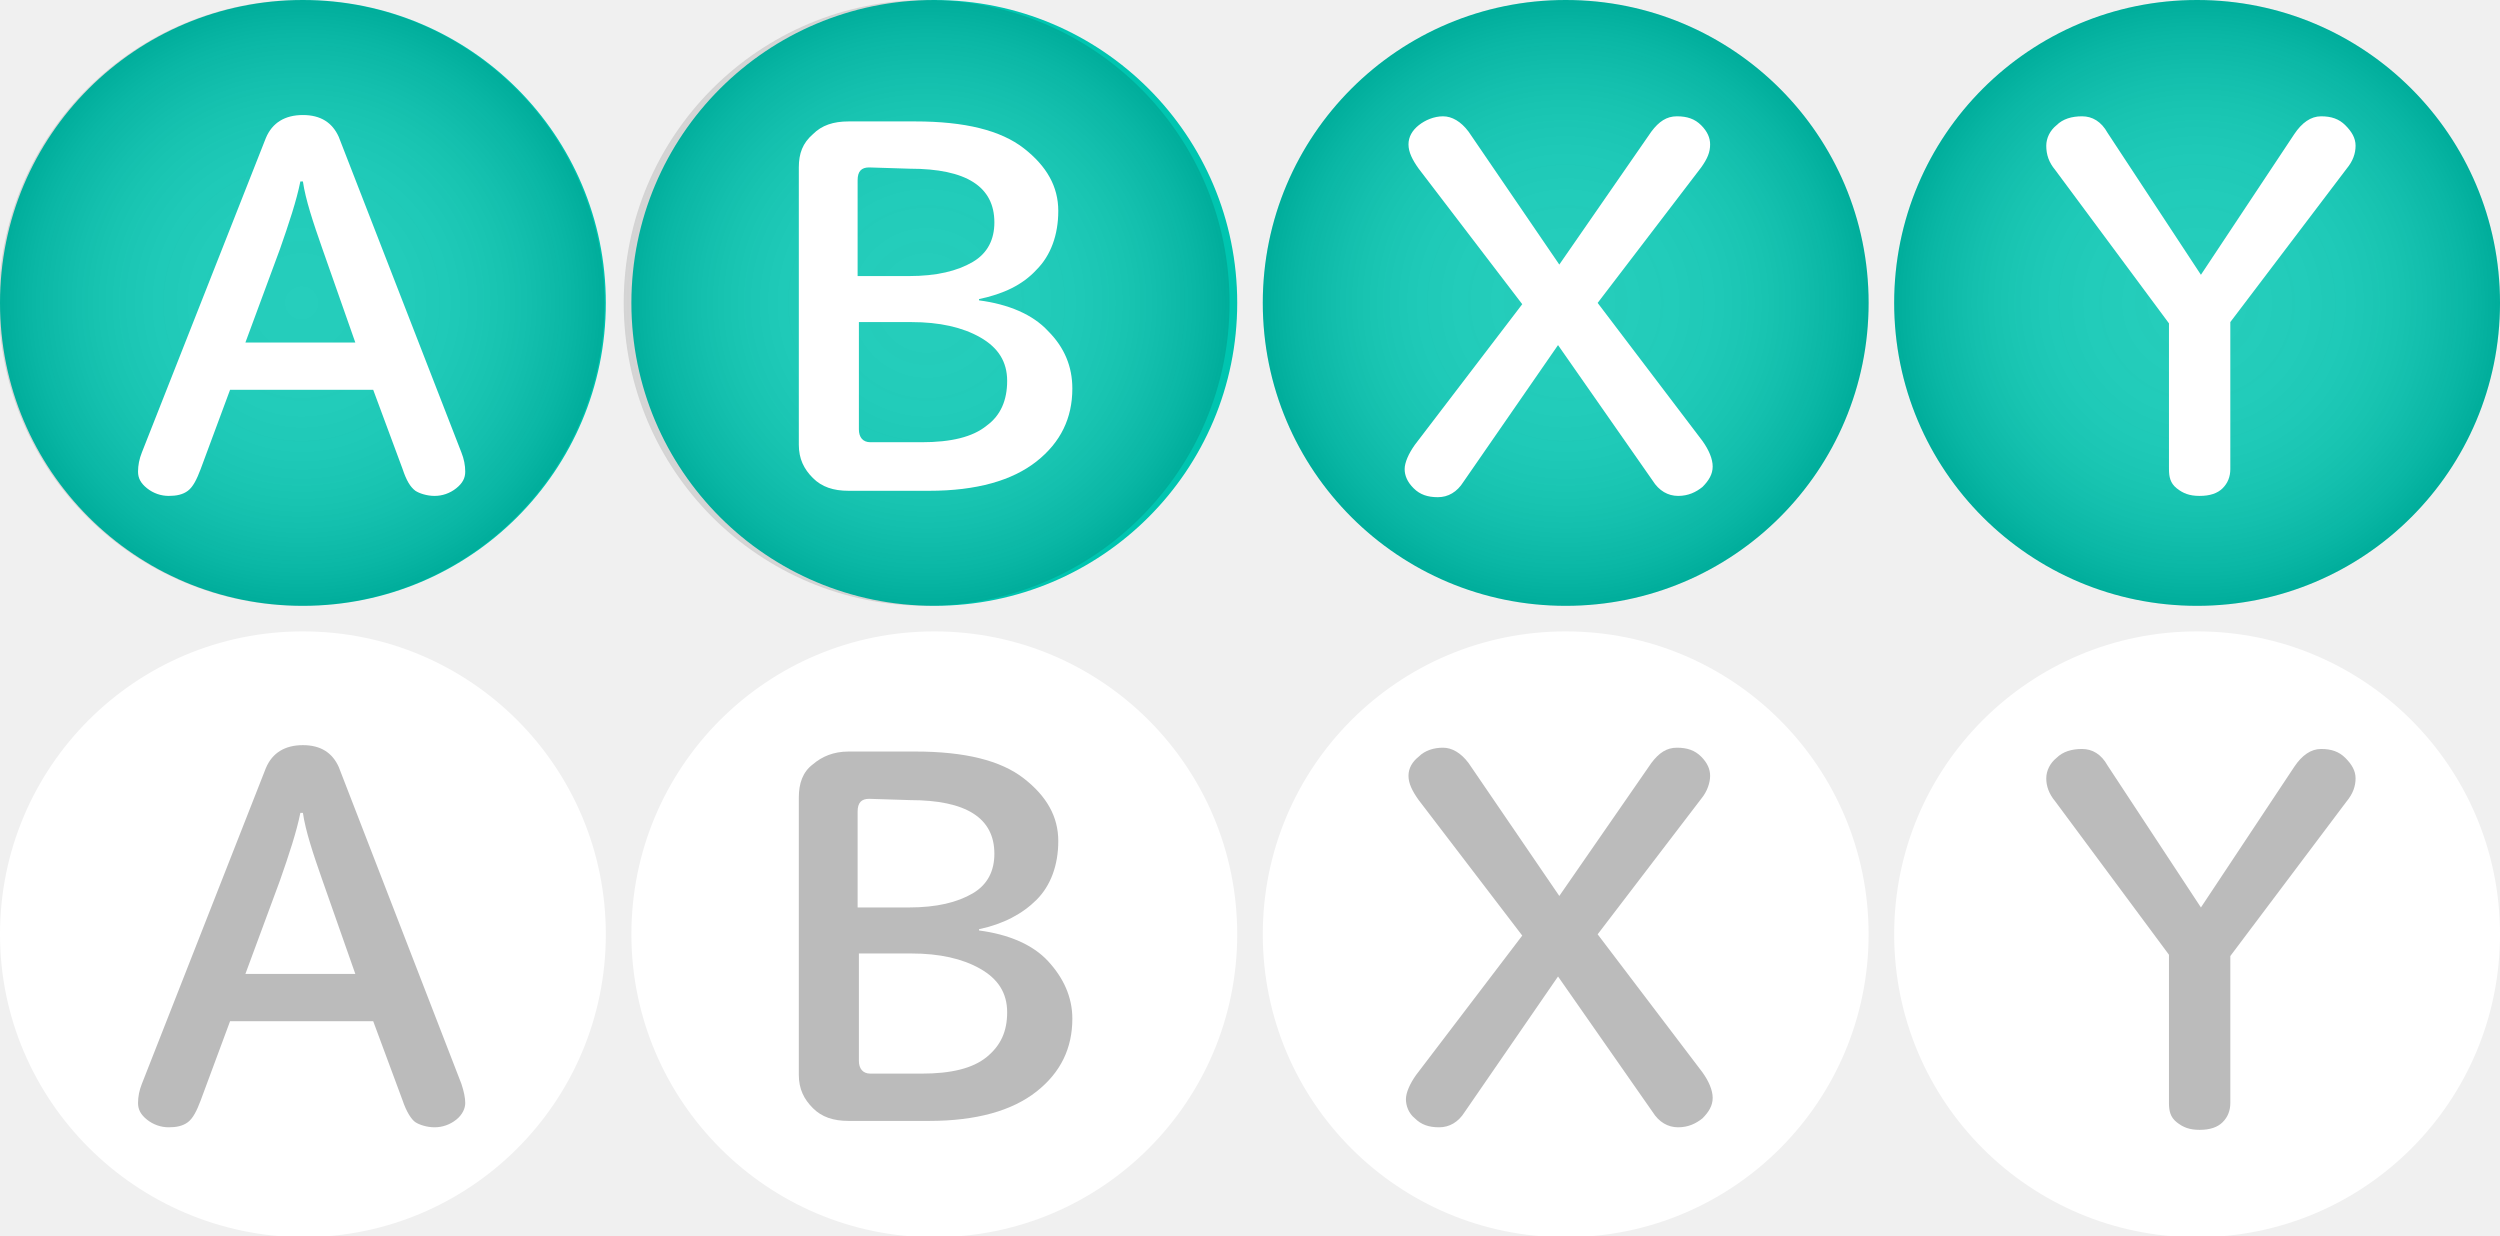
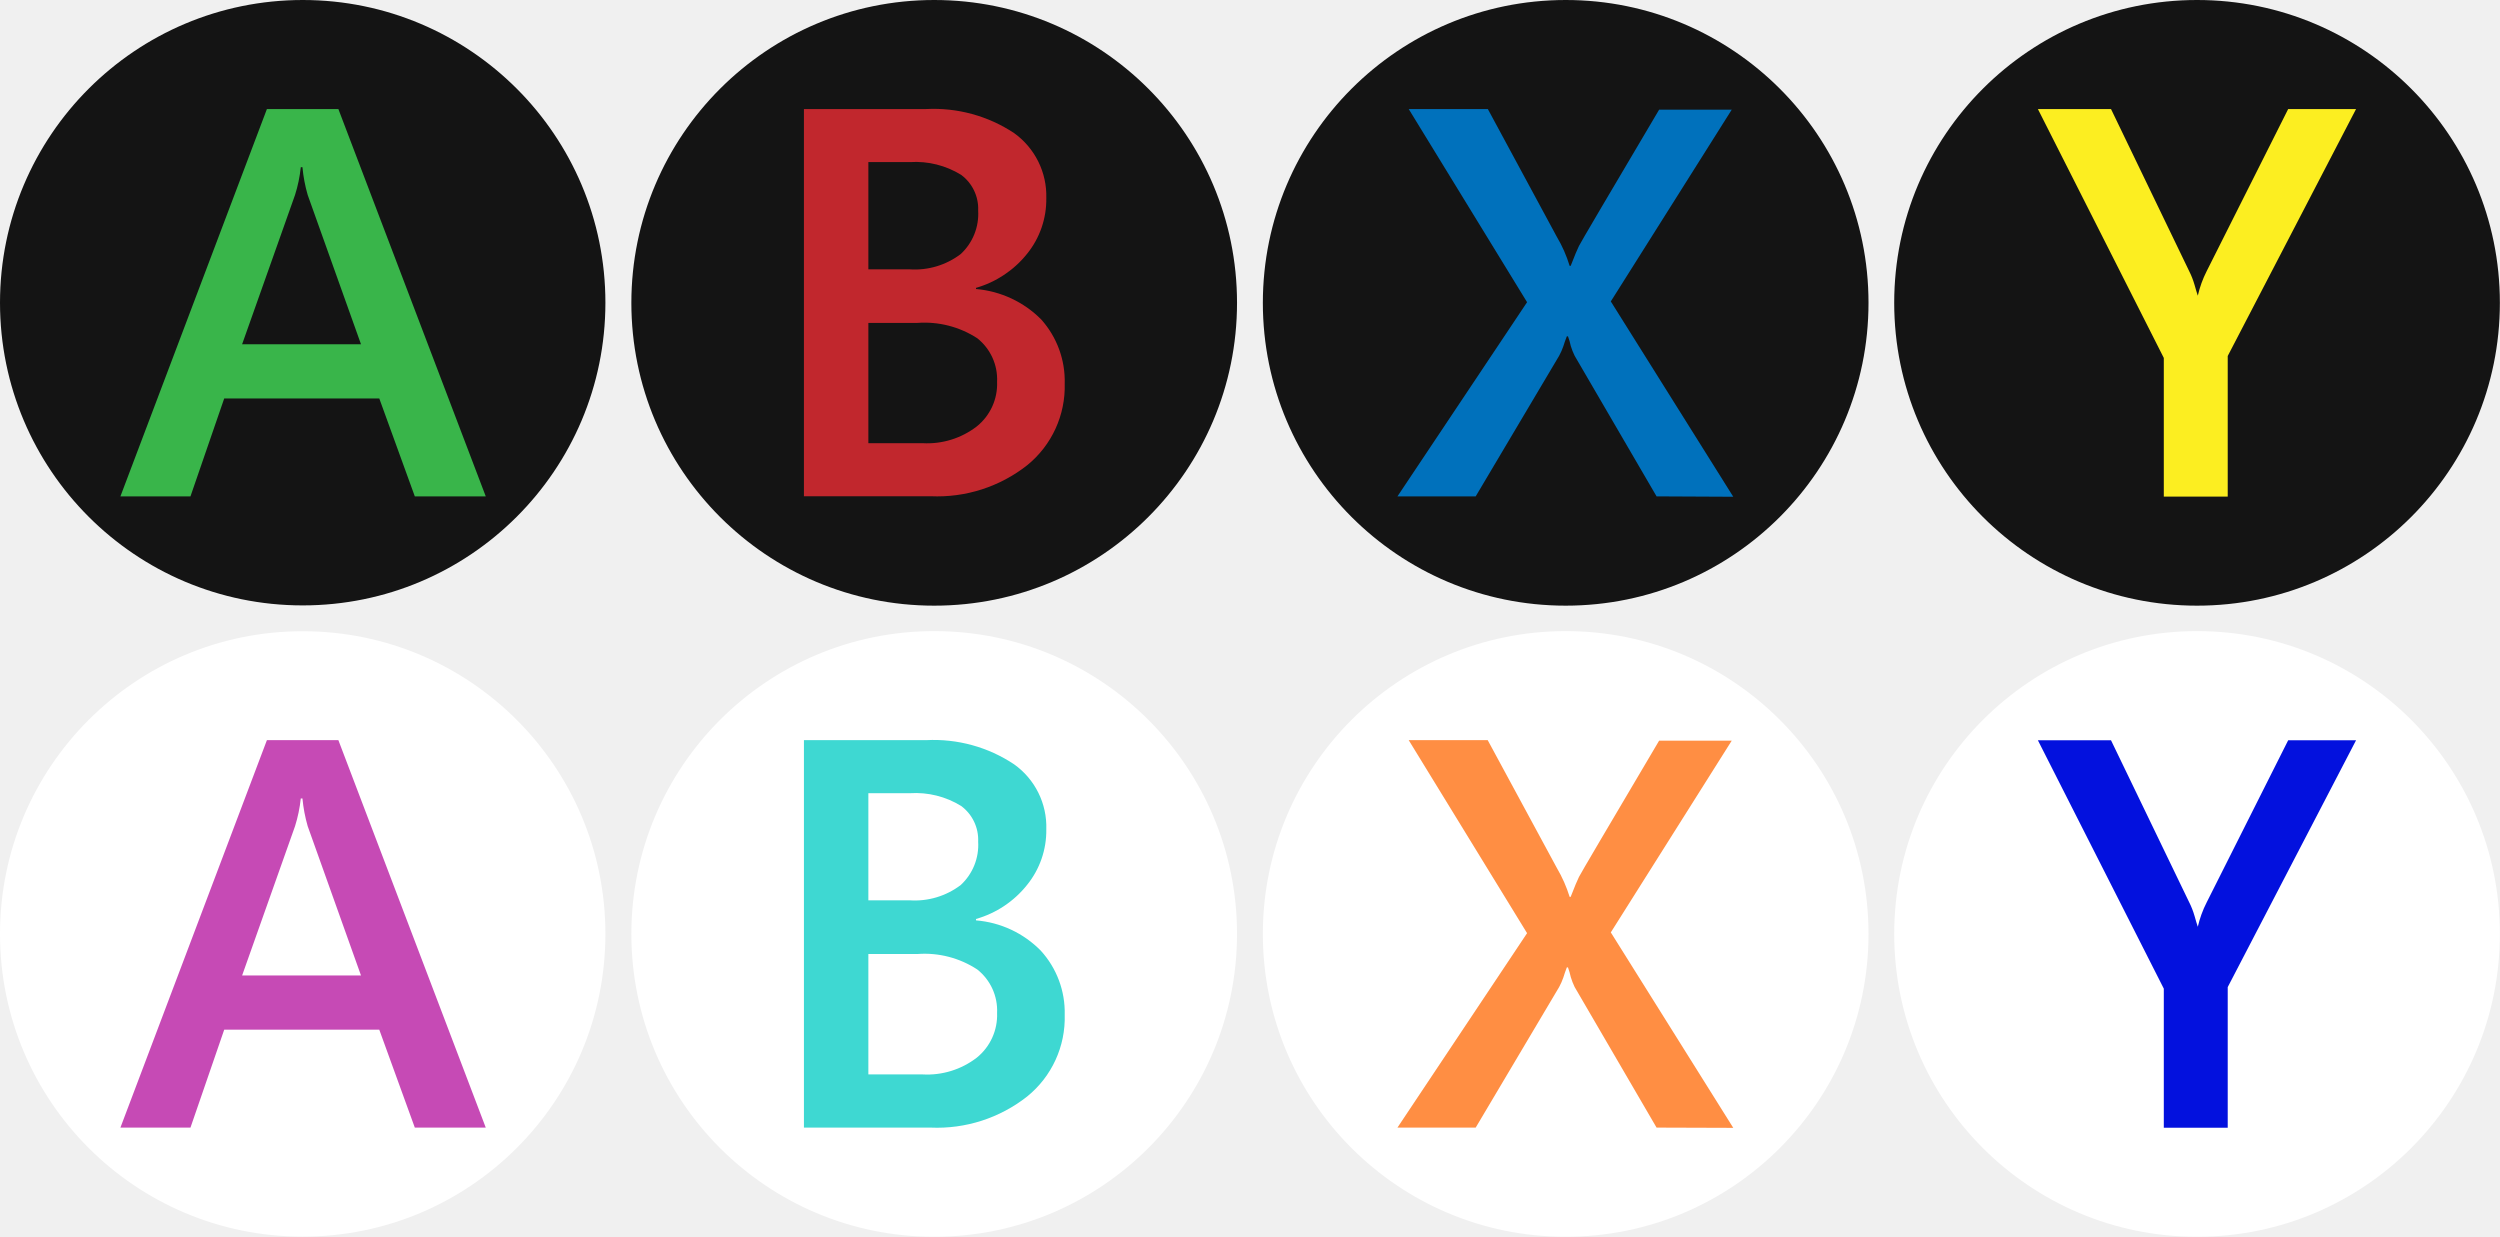
- <svg xmlns="http://www.w3.org/2000/svg" version="1.1" id="Layer_1" x="0px" y="0px" width="195.6px" height="96.7px" viewBox="0 0 195.6 96.7" style="enable-background:new 0 0 195.6 96.7;" xml:space="preserve">
-   <style type="text/css">
- 	.st0{fill:#00C5B0;}
- 	.st1{opacity:0.15;fill:url(#SVGID_1_);enable-background:new    ;}
- 	.st2{fill:#FFFFFF;}
- 	.st3{opacity:0.15;fill:url(#SVGID_2_);enable-background:new    ;}
- 	.st4{opacity:0.15;fill:url(#SVGID_3_);enable-background:new    ;}
- 	.st5{opacity:0.15;fill:url(#SVGID_4_);enable-background:new    ;}
- 	.st6{fill:#BBBBBB;}
- </style>
+ <svg xmlns="http://www.w3.org/2000/svg" id="Layer_1" data-name="Layer 1" width="195.57" height="96.74" viewBox="0 0 195.57 96.74">
+   <defs>
+     <style>
+       .cls-1 {
+         fill: #141414;
+       }
+ 
+       .cls-2 {
+         isolation: isolate;
+       }
+ 
+       .cls-3 {
+         fill: #39b54a;
+       }
+ 
+       .cls-4 {
+         fill: #c1272d;
+       }
+ 
+       .cls-5 {
+         fill: #fcee21;
+       }
+ 
+       .cls-6 {
+         fill: #0071bc;
+       }
+ 
+       .cls-7 {
+         fill: #fff;
+       }
+ 
+       .cls-8 {
+         fill: #c64ab5;
+       }
+ 
+       .cls-9 {
+         fill: #3ed8d2;
+       }
+ 
+       .cls-10 {
+         fill: #0311de;
+       }
+ 
+       .cls-11 {
+         fill: #ff8e43;
+       }
+     </style>
+   </defs>
  <g>
-     <g id="A">
-       <path class="st0" d="M23.7,0c13.1,0,23.7,10.6,23.7,23.7S36.8,47.4,23.7,47.4S0,36.8,0,23.7S10.6,0,23.7,0z" />
-       <radialGradient id="SVGID_1_" cx="23.6" cy="74.867" r="23.7" gradientTransform="matrix(1 0 0 -1 0 98.5669)" gradientUnits="userSpaceOnUse">
-         <stop offset="0" style="stop-color:#FFFFFF" />
-         <stop offset="0.229" style="stop-color:#FCFCFC;stop-opacity:0.954" />
-         <stop offset="0.365" style="stop-color:#F4F4F4;stop-opacity:0.927" />
-         <stop offset="0.477" style="stop-color:#E6E6E6;stop-opacity:0.904" />
-         <stop offset="0.576" style="stop-color:#D2D2D2;stop-opacity:0.885" />
-         <stop offset="0.667" style="stop-color:#B7B7B7;stop-opacity:0.867" />
-         <stop offset="0.751" style="stop-color:#979797;stop-opacity:0.85" />
-         <stop offset="0.83" style="stop-color:#717171;stop-opacity:0.834" />
-         <stop offset="0.905" style="stop-color:#454545;stop-opacity:0.819" />
-         <stop offset="0.975" style="stop-color:#141414;stop-opacity:0.805" />
-         <stop offset="1" style="stop-color:#000000;stop-opacity:0.8" />
-       </radialGradient>
-       <path class="st1" d="M23.6,0c13.1,0,23.7,10.6,23.7,23.7S36.7,47.4,23.6,47.4S-0.1,36.8-0.1,23.7l0,0C-0.1,10.6,10.5,0,23.6,0z" />
+     <g>
+       <g id="A">
+         <path class="cls-1" d="M23.69,0A23.68,23.68,0,1,1,0,23.68,23.69,23.69,0,0,1,23.69,0Z" />
+       </g>
+       <g class="cls-2">
+         <path class="cls-3" d="M32.45,38.83l-2.78-7.66H17.54L14.9,38.83H9.42L20.88,8.53h5.59L38,38.83ZM23.66,13.08h-.13a10.82,10.82,0,0,1-.45,2.17L18.94,26.93h9.3L24.07,15.25A11.49,11.49,0,0,1,23.66,13.08Z" />
+       </g>
    </g>
    <g>
-       <path class="st2" d="M36.1,35.4c0.2,0.5,0.3,1,0.3,1.5s-0.2,0.9-0.7,1.3s-1.1,0.6-1.7,0.6s-1.2-0.2-1.5-0.4    c-0.4-0.3-0.7-0.8-1-1.7l-2.3-6.2H18l-2.3,6.2c-0.3,0.8-0.6,1.4-1,1.7s-0.9,0.4-1.5,0.4s-1.2-0.2-1.7-0.6    c-0.5-0.4-0.7-0.8-0.7-1.3s0.1-1,0.3-1.5l9.7-24.6C21.3,9.6,22.3,9,23.7,9s2.3,0.6,2.8,1.7L36.1,35.4z M25.2,19.4    c-0.7-2-1.3-3.8-1.5-5.2h-0.2c-0.3,1.5-0.9,3.3-1.6,5.3l-2.7,7.3h8.6L25.2,19.4z" />
-     </g>
-   </g>
-   <g>
-     <g id="B">
-       <path class="st0" d="M73.1,0c13.1,0,23.7,10.6,23.7,23.7S86.2,47.4,73.1,47.4S49.4,36.8,49.4,23.7S60,0,73.1,0z" />
-       <radialGradient id="SVGID_2_" cx="72.5" cy="74.867" r="23.7" gradientTransform="matrix(1 0 0 -1 0 98.5669)" gradientUnits="userSpaceOnUse">
-         <stop offset="0" style="stop-color:#FFFFFF" />
-         <stop offset="0.229" style="stop-color:#FCFCFC;stop-opacity:0.954" />
-         <stop offset="0.365" style="stop-color:#F4F4F4;stop-opacity:0.927" />
-         <stop offset="0.477" style="stop-color:#E6E6E6;stop-opacity:0.904" />
-         <stop offset="0.576" style="stop-color:#D2D2D2;stop-opacity:0.885" />
-         <stop offset="0.667" style="stop-color:#B7B7B7;stop-opacity:0.867" />
-         <stop offset="0.751" style="stop-color:#979797;stop-opacity:0.85" />
-         <stop offset="0.83" style="stop-color:#717171;stop-opacity:0.834" />
-         <stop offset="0.905" style="stop-color:#454545;stop-opacity:0.819" />
-         <stop offset="0.975" style="stop-color:#141414;stop-opacity:0.805" />
-         <stop offset="1" style="stop-color:#000000;stop-opacity:0.8" />
-       </radialGradient>
-       <path class="st3" d="M72.5,0c13.1,0,23.7,10.6,23.7,23.7S85.6,47.4,72.5,47.4S48.8,36.8,48.8,23.7l0,0C48.8,10.6,59.4,0,72.5,0z" />
+       <g id="B">
+         <path class="cls-1" d="M73.08,0A23.69,23.69,0,1,1,49.39,23.69,23.7,23.7,0,0,1,73.08,0Z" />
+       </g>
+       <g class="cls-2">
+         <path class="cls-4" d="M83.29,30a7.94,7.94,0,0,1-2.93,6.39,11.38,11.38,0,0,1-7.56,2.43H62.89V8.53h9.57a11.41,11.41,0,0,1,6.87,1.88,6.05,6.05,0,0,1,2.52,5.09,6.76,6.76,0,0,1-1.5,4.35,7.92,7.92,0,0,1-4,2.67v.09A8.15,8.15,0,0,1,81.46,25,7.22,7.22,0,0,1,83.29,30ZM76.52,16.47a3.3,3.3,0,0,0-1.33-2.79,6.79,6.79,0,0,0-4-1H67.93v8.39h3.23a5.93,5.93,0,0,0,4-1.2A4.29,4.29,0,0,0,76.52,16.47ZM78,29.87a4.11,4.11,0,0,0-1.55-3.41,7.58,7.58,0,0,0-4.68-1.2H67.93v9.41h4.24a6.36,6.36,0,0,0,4.24-1.31A4.26,4.26,0,0,0,78,29.87Z" />
+       </g>
    </g>
    <g>
-       <g>
-         <path class="st2" d="M66.4,9.5h5.2c3.9,0,6.7,0.7,8.5,2.1s2.7,3,2.7,4.9s-0.6,3.5-1.7,4.6c-1.1,1.2-2.6,1.9-4.5,2.3v0.1     c2.3,0.3,4.2,1.1,5.4,2.4c1.3,1.3,1.9,2.8,1.9,4.5c0,2.3-0.9,4.2-2.8,5.7s-4.7,2.3-8.4,2.3h-6.3c-1.2,0-2.1-0.3-2.8-1     s-1.1-1.5-1.1-2.6V13.1c0-1.1,0.3-1.9,1.1-2.6C64.3,9.8,65.2,9.5,66.4,9.5z M68,13.1c-0.6,0-0.9,0.3-0.9,1v7.5h4     c2.2,0,3.8-0.4,5-1.1s1.7-1.8,1.7-3.1c0-2.8-2.2-4.2-6.6-4.2L68,13.1L68,13.1z M67.2,25.2v8.4c0,0.6,0.3,1,0.9,1h4     c2.3,0,4-0.4,5.1-1.3c1.1-0.8,1.6-2,1.6-3.5s-0.7-2.6-2.1-3.4s-3.2-1.2-5.4-1.2C71.3,25.2,67.2,25.2,67.2,25.2z" />
+       <g id="Y">
+         <path class="cls-1" d="M171.87,0a23.69,23.69,0,1,1-23.69,23.69A23.69,23.69,0,0,1,171.87,0Z" />
+       </g>
+       <g class="cls-2">
+         <path class="cls-5" d="M174.27,27.85v11h-5V28L159.42,8.53h5.72l6.1,12.65a6.27,6.27,0,0,1,.44,1.12c.1.34.17.61.25.83h0a8.28,8.28,0,0,1,.69-1.91L179,8.53h5.31Z" />
+       </g>
+     </g>
+     <g>
+       <g id="X">
+         <path class="cls-1" d="M122.47,0A23.69,23.69,0,1,1,98.79,23.69,23.7,23.7,0,0,1,122.47,0Z" />
+       </g>
+       <g class="cls-2">
+         <path class="cls-6" d="M129.59,38.83l-6.41-11a5.14,5.14,0,0,1-.3-.76,5.44,5.44,0,0,0-.22-.76h-.09c-.11.27-.19.52-.27.77a4.94,4.94,0,0,1-.33.75l-6.53,11h-6.12l10.14-15.19L110.2,8.53h6.19l5.4,10a10.25,10.25,0,0,1,1,2.27h.08c.3-.79.53-1.31.65-1.56s2.21-3.8,6.27-10.66h5.68l-9.46,15,9.58,15.28Z" />
      </g>
    </g>
  </g>
  <g>
    <g>
-       <g id="Y_6_">
-         <path class="st0" d="M171.9,0c13.1,0,23.7,10.6,23.7,23.7S185,47.4,171.9,47.4s-23.7-10.6-23.7-23.7S158.8,0,171.9,0L171.9,0z" />
-         <radialGradient id="SVGID_3_" cx="171.9" cy="74.867" r="23.7" gradientTransform="matrix(1 0 0 -1 0 98.5669)" gradientUnits="userSpaceOnUse">
-           <stop offset="0" style="stop-color:#FFFFFF" />
-           <stop offset="0.229" style="stop-color:#FCFCFC;stop-opacity:0.954" />
-           <stop offset="0.365" style="stop-color:#F4F4F4;stop-opacity:0.927" />
-           <stop offset="0.477" style="stop-color:#E6E6E6;stop-opacity:0.904" />
-           <stop offset="0.576" style="stop-color:#D2D2D2;stop-opacity:0.885" />
-           <stop offset="0.667" style="stop-color:#B7B7B7;stop-opacity:0.867" />
-           <stop offset="0.751" style="stop-color:#979797;stop-opacity:0.85" />
-           <stop offset="0.83" style="stop-color:#717171;stop-opacity:0.834" />
-           <stop offset="0.905" style="stop-color:#454545;stop-opacity:0.819" />
-           <stop offset="0.975" style="stop-color:#141414;stop-opacity:0.805" />
-           <stop offset="1" style="stop-color:#000000;stop-opacity:0.8" />
-         </radialGradient>
-         <path class="st4" d="M171.9,0c13.1,0,23.7,10.6,23.7,23.7S185,47.4,171.9,47.4s-23.7-10.6-23.7-23.7l0,0     C148.2,10.6,158.8,0,171.9,0z" />
+       <g id="A-2" data-name="A">
+         <path class="cls-7" d="M23.69,49.38A23.68,23.68,0,1,1,0,73.06,23.68,23.68,0,0,1,23.69,49.38Z" />
      </g>
-       <g>
-         <g>
-           <path class="st2" d="M169.7,25.3l-8.9-12c-0.5-0.6-0.7-1.2-0.7-1.9c0-0.6,0.3-1.2,0.8-1.6c0.5-0.5,1.2-0.7,2-0.7s1.5,0.4,2,1.3      l7.3,11.1l7.3-11c0.6-0.9,1.3-1.4,2.1-1.4s1.4,0.2,1.9,0.7s0.8,1,0.8,1.6s-0.2,1.2-0.7,1.8l-9.1,12v11.5c0,0.6-0.2,1.1-0.6,1.5      c-0.4,0.4-1,0.6-1.8,0.6s-1.3-0.2-1.8-0.6s-0.6-0.9-0.6-1.5V25.3L169.7,25.3z" />
-         </g>
+       <g class="cls-2">
+         <path class="cls-8" d="M32.45,88.21l-2.78-7.66H17.54L14.9,88.21H9.42L20.88,57.9h5.59L38,88.21ZM23.66,62.46h-.13a11.13,11.13,0,0,1-.45,2.17L18.94,76.31h9.3L24.07,64.63A11.67,11.67,0,0,1,23.66,62.46Z" />
      </g>
    </g>
-   </g>
-   <g>
-     <g id="X">
-       <path class="st0" d="M122.5,0c13.1,0,23.7,10.6,23.7,23.7s-10.6,23.7-23.7,23.7S98.8,36.8,98.8,23.7l0,0    C98.8,10.6,109.4,0,122.5,0z" />
-       <radialGradient id="SVGID_4_" cx="122.5" cy="74.867" r="23.7" gradientTransform="matrix(1 0 0 -1 0 98.5669)" gradientUnits="userSpaceOnUse">
-         <stop offset="0" style="stop-color:#FFFFFF" />
-         <stop offset="0.229" style="stop-color:#FCFCFC;stop-opacity:0.954" />
-         <stop offset="0.365" style="stop-color:#F4F4F4;stop-opacity:0.927" />
-         <stop offset="0.477" style="stop-color:#E6E6E6;stop-opacity:0.904" />
-         <stop offset="0.576" style="stop-color:#D2D2D2;stop-opacity:0.885" />
-         <stop offset="0.667" style="stop-color:#B7B7B7;stop-opacity:0.867" />
-         <stop offset="0.751" style="stop-color:#979797;stop-opacity:0.85" />
-         <stop offset="0.83" style="stop-color:#717171;stop-opacity:0.834" />
-         <stop offset="0.905" style="stop-color:#454545;stop-opacity:0.819" />
-         <stop offset="0.975" style="stop-color:#141414;stop-opacity:0.805" />
-         <stop offset="1" style="stop-color:#000000;stop-opacity:0.8" />
-       </radialGradient>
-       <path class="st5" d="M122.5,0c13.1,0,23.7,10.6,23.7,23.7s-10.6,23.7-23.7,23.7S98.8,36.8,98.8,23.7l0,0    C98.8,10.6,109.4,0,122.5,0z" />
+     <g>
+       <g id="B-2" data-name="B">
+         <path class="cls-7" d="M73.08,49.37A23.69,23.69,0,1,1,49.39,73.06,23.7,23.7,0,0,1,73.08,49.37Z" />
+       </g>
+       <g class="cls-2">
+         <path class="cls-9" d="M83.29,79.38a7.92,7.92,0,0,1-2.93,6.39,11.39,11.39,0,0,1-7.56,2.44H62.89V57.9h9.57a11.34,11.34,0,0,1,6.87,1.89,6,6,0,0,1,2.52,5.09,6.75,6.75,0,0,1-1.5,4.34,7.86,7.86,0,0,1-4,2.67V72a8,8,0,0,1,5.07,2.37A7.17,7.17,0,0,1,83.29,79.38ZM76.52,65.84a3.3,3.3,0,0,0-1.33-2.79,6.8,6.8,0,0,0-4-1H67.93v8.38h3.23a5.93,5.93,0,0,0,4-1.2A4.27,4.27,0,0,0,76.52,65.84ZM78,79.25a4.1,4.1,0,0,0-1.55-3.41,7.52,7.52,0,0,0-4.68-1.21H67.93v9.42h4.24a6.36,6.36,0,0,0,4.24-1.31A4.28,4.28,0,0,0,78,79.25Z" />
+       </g>
    </g>
    <g>
-       <g>
-         <path class="st2" d="M119.1,23.8L111,13.2c-0.5-0.7-0.8-1.3-0.8-1.9s0.3-1.1,0.8-1.5s1.2-0.7,1.9-0.7s1.4,0.4,2,1.2l7.1,10.4     l7.2-10.4c0.6-0.8,1.2-1.2,2-1.2s1.4,0.2,1.9,0.7s0.7,1,0.7,1.5c0,0.6-0.2,1.1-0.7,1.8L125,23.7l8.2,10.8c0.5,0.7,0.8,1.4,0.8,2     s-0.3,1.1-0.8,1.6c-0.5,0.4-1.1,0.7-1.9,0.7s-1.5-0.4-2-1.2L121.9,27l-7.4,10.7c-0.5,0.8-1.2,1.2-2,1.2s-1.4-0.2-1.9-0.7     s-0.7-1-0.7-1.5s0.3-1.2,0.8-1.9L119.1,23.8z" />
+       <g id="Y-2" data-name="Y">
+         <path class="cls-7" d="M171.87,49.37a23.69,23.69,0,1,1-23.69,23.69A23.7,23.7,0,0,1,171.87,49.37Z" />
+       </g>
+       <g class="cls-2">
+         <path class="cls-10" d="M174.27,77.22v11h-5V77.34l-9.85-19.43h5.72l6.1,12.64a6.27,6.27,0,0,1,.44,1.12c.1.34.17.61.25.83h0a8.2,8.2,0,0,1,.69-1.9L179,57.91h5.31Z" />
      </g>
    </g>
-   </g>
-   <g>
-     <g id="A-2">
-       <path class="st2" d="M23.7,49.4c13.1,0,23.7,10.6,23.7,23.7S36.8,96.8,23.7,96.8C10.6,96.7,0,86.1,0,73.1    C0,60,10.6,49.4,23.7,49.4L23.7,49.4z" />
-     </g>
    <g>
-       <path class="st6" d="M36.1,84.8c0.2,0.6,0.3,1.1,0.3,1.5s-0.2,0.9-0.7,1.3s-1.1,0.6-1.7,0.6s-1.2-0.2-1.5-0.4s-0.7-0.8-1-1.7    l-2.3-6.2H18l-2.3,6.2c-0.3,0.8-0.6,1.4-1,1.7c-0.4,0.3-0.9,0.4-1.5,0.4S12,88,11.5,87.6s-0.7-0.8-0.7-1.3s0.1-1,0.3-1.5l9.7-24.7    c0.5-1.2,1.5-1.8,2.9-1.8s2.3,0.6,2.8,1.7L36.1,84.8z M25.2,68.8c-0.7-2-1.3-3.8-1.5-5.2h-0.2c-0.3,1.5-0.9,3.3-1.6,5.3l-2.7,7.3    h8.6L25.2,68.8z" />
-     </g>
-   </g>
-   <g>
-     <g id="B-2">
-       <path class="st2" d="M73.1,49.4c13.1,0,23.7,10.6,23.7,23.7S86.2,96.8,73.1,96.8S49.4,86.1,49.4,73.1l0,0    C49.4,60,60,49.4,73.1,49.4z" />
-     </g>
-     <g>
-       <g>
-         <path class="st6" d="M66.4,58.8h5.2c3.9,0,6.7,0.7,8.5,2.1c1.8,1.4,2.7,3,2.7,4.9s-0.6,3.5-1.7,4.6s-2.6,1.9-4.5,2.3v0.1     c2.3,0.3,4.2,1.1,5.4,2.4s1.9,2.8,1.9,4.5c0,2.3-0.9,4.2-2.8,5.7s-4.7,2.3-8.4,2.3h-6.3c-1.2,0-2.1-0.3-2.8-1s-1.1-1.5-1.1-2.6     V62.4c0-1.1,0.3-2,1.1-2.6C64.3,59.2,65.2,58.8,66.4,58.8z M68,62.5c-0.6,0-0.9,0.3-0.9,1V71h4c2.2,0,3.8-0.4,5-1.1     s1.7-1.8,1.7-3.1c0-2.8-2.2-4.2-6.6-4.2L68,62.5L68,62.5z M67.2,74.6V83c0,0.6,0.3,1,0.9,1h4c2.3,0,4-0.4,5.1-1.3s1.6-2,1.6-3.5     s-0.7-2.6-2.1-3.4s-3.2-1.2-5.4-1.2H67.2z" />
+       <g id="X-2" data-name="X">
+         <path class="cls-7" d="M122.47,49.37A23.69,23.69,0,1,1,98.79,73.06,23.7,23.7,0,0,1,122.47,49.37Z" />
      </g>
-     </g>
-   </g>
-   <g>
-     <g id="Y-2">
-       <path class="st2" d="M171.9,49.4c13.1,0,23.7,10.6,23.7,23.7S185,96.8,171.9,96.8s-23.7-10.6-23.7-23.7l0,0    C148.2,60,158.8,49.4,171.9,49.4z" />
-     </g>
-     <g>
-       <g>
-         <path class="st6" d="M169.7,74.7l-8.9-12c-0.5-0.6-0.7-1.2-0.7-1.8s0.3-1.2,0.8-1.6c0.5-0.5,1.2-0.7,2-0.7s1.5,0.4,2,1.3     l7.3,11.1l7.3-11c0.6-0.9,1.3-1.4,2.1-1.4s1.4,0.2,1.9,0.7s0.8,1,0.8,1.6s-0.2,1.2-0.7,1.8l-9.1,12.1v11.5c0,0.6-0.2,1.1-0.6,1.5     c-0.4,0.4-1,0.6-1.8,0.6s-1.3-0.2-1.8-0.6s-0.6-0.9-0.6-1.5V74.7L169.7,74.7z" />
-       </g>
-     </g>
-   </g>
-   <g>
-     <g id="X-2">
-       <path class="st2" d="M122.5,49.4c13.1,0,23.7,10.6,23.7,23.7s-10.6,23.7-23.7,23.7S98.8,86.2,98.8,73.1l0,0    C98.8,60,109.4,49.4,122.5,49.4z" />
-     </g>
-     <g>
-       <g>
-         <path class="st6" d="M119.1,73.2L111,62.6c-0.5-0.7-0.8-1.3-0.8-1.9s0.3-1.1,0.8-1.5c0.5-0.5,1.2-0.7,1.9-0.7s1.4,0.4,2,1.2     l7.1,10.4l7.2-10.4c0.6-0.8,1.2-1.2,2-1.2s1.4,0.2,1.9,0.7s0.7,1,0.7,1.5s-0.2,1.2-0.7,1.8L125,73.1l8.2,10.8     c0.5,0.7,0.8,1.4,0.8,2s-0.3,1.1-0.8,1.6c-0.5,0.4-1.1,0.7-1.9,0.7s-1.5-0.4-2-1.2l-7.4-10.6L114.6,87c-0.5,0.8-1.2,1.2-2,1.2     s-1.4-0.2-1.9-0.7c-0.5-0.4-0.7-1-0.7-1.5s0.3-1.2,0.8-1.9L119.1,73.2z" />
+       <g class="cls-2">
+         <path class="cls-11" d="M129.59,88.21l-6.41-11a5.22,5.22,0,0,1-.3-.77,5.86,5.86,0,0,0-.22-.76h-.09c-.11.28-.19.52-.27.78a4.94,4.94,0,0,1-.33.75l-6.53,11h-6.12L119.46,73,110.2,57.9h6.18l5.41,10a10.7,10.7,0,0,1,1,2.26h.08c.3-.79.53-1.31.65-1.56s2.21-3.79,6.27-10.66h5.68l-9.46,15,9.58,15.29Z" />
      </g>
    </g>
  </g>
</svg>
